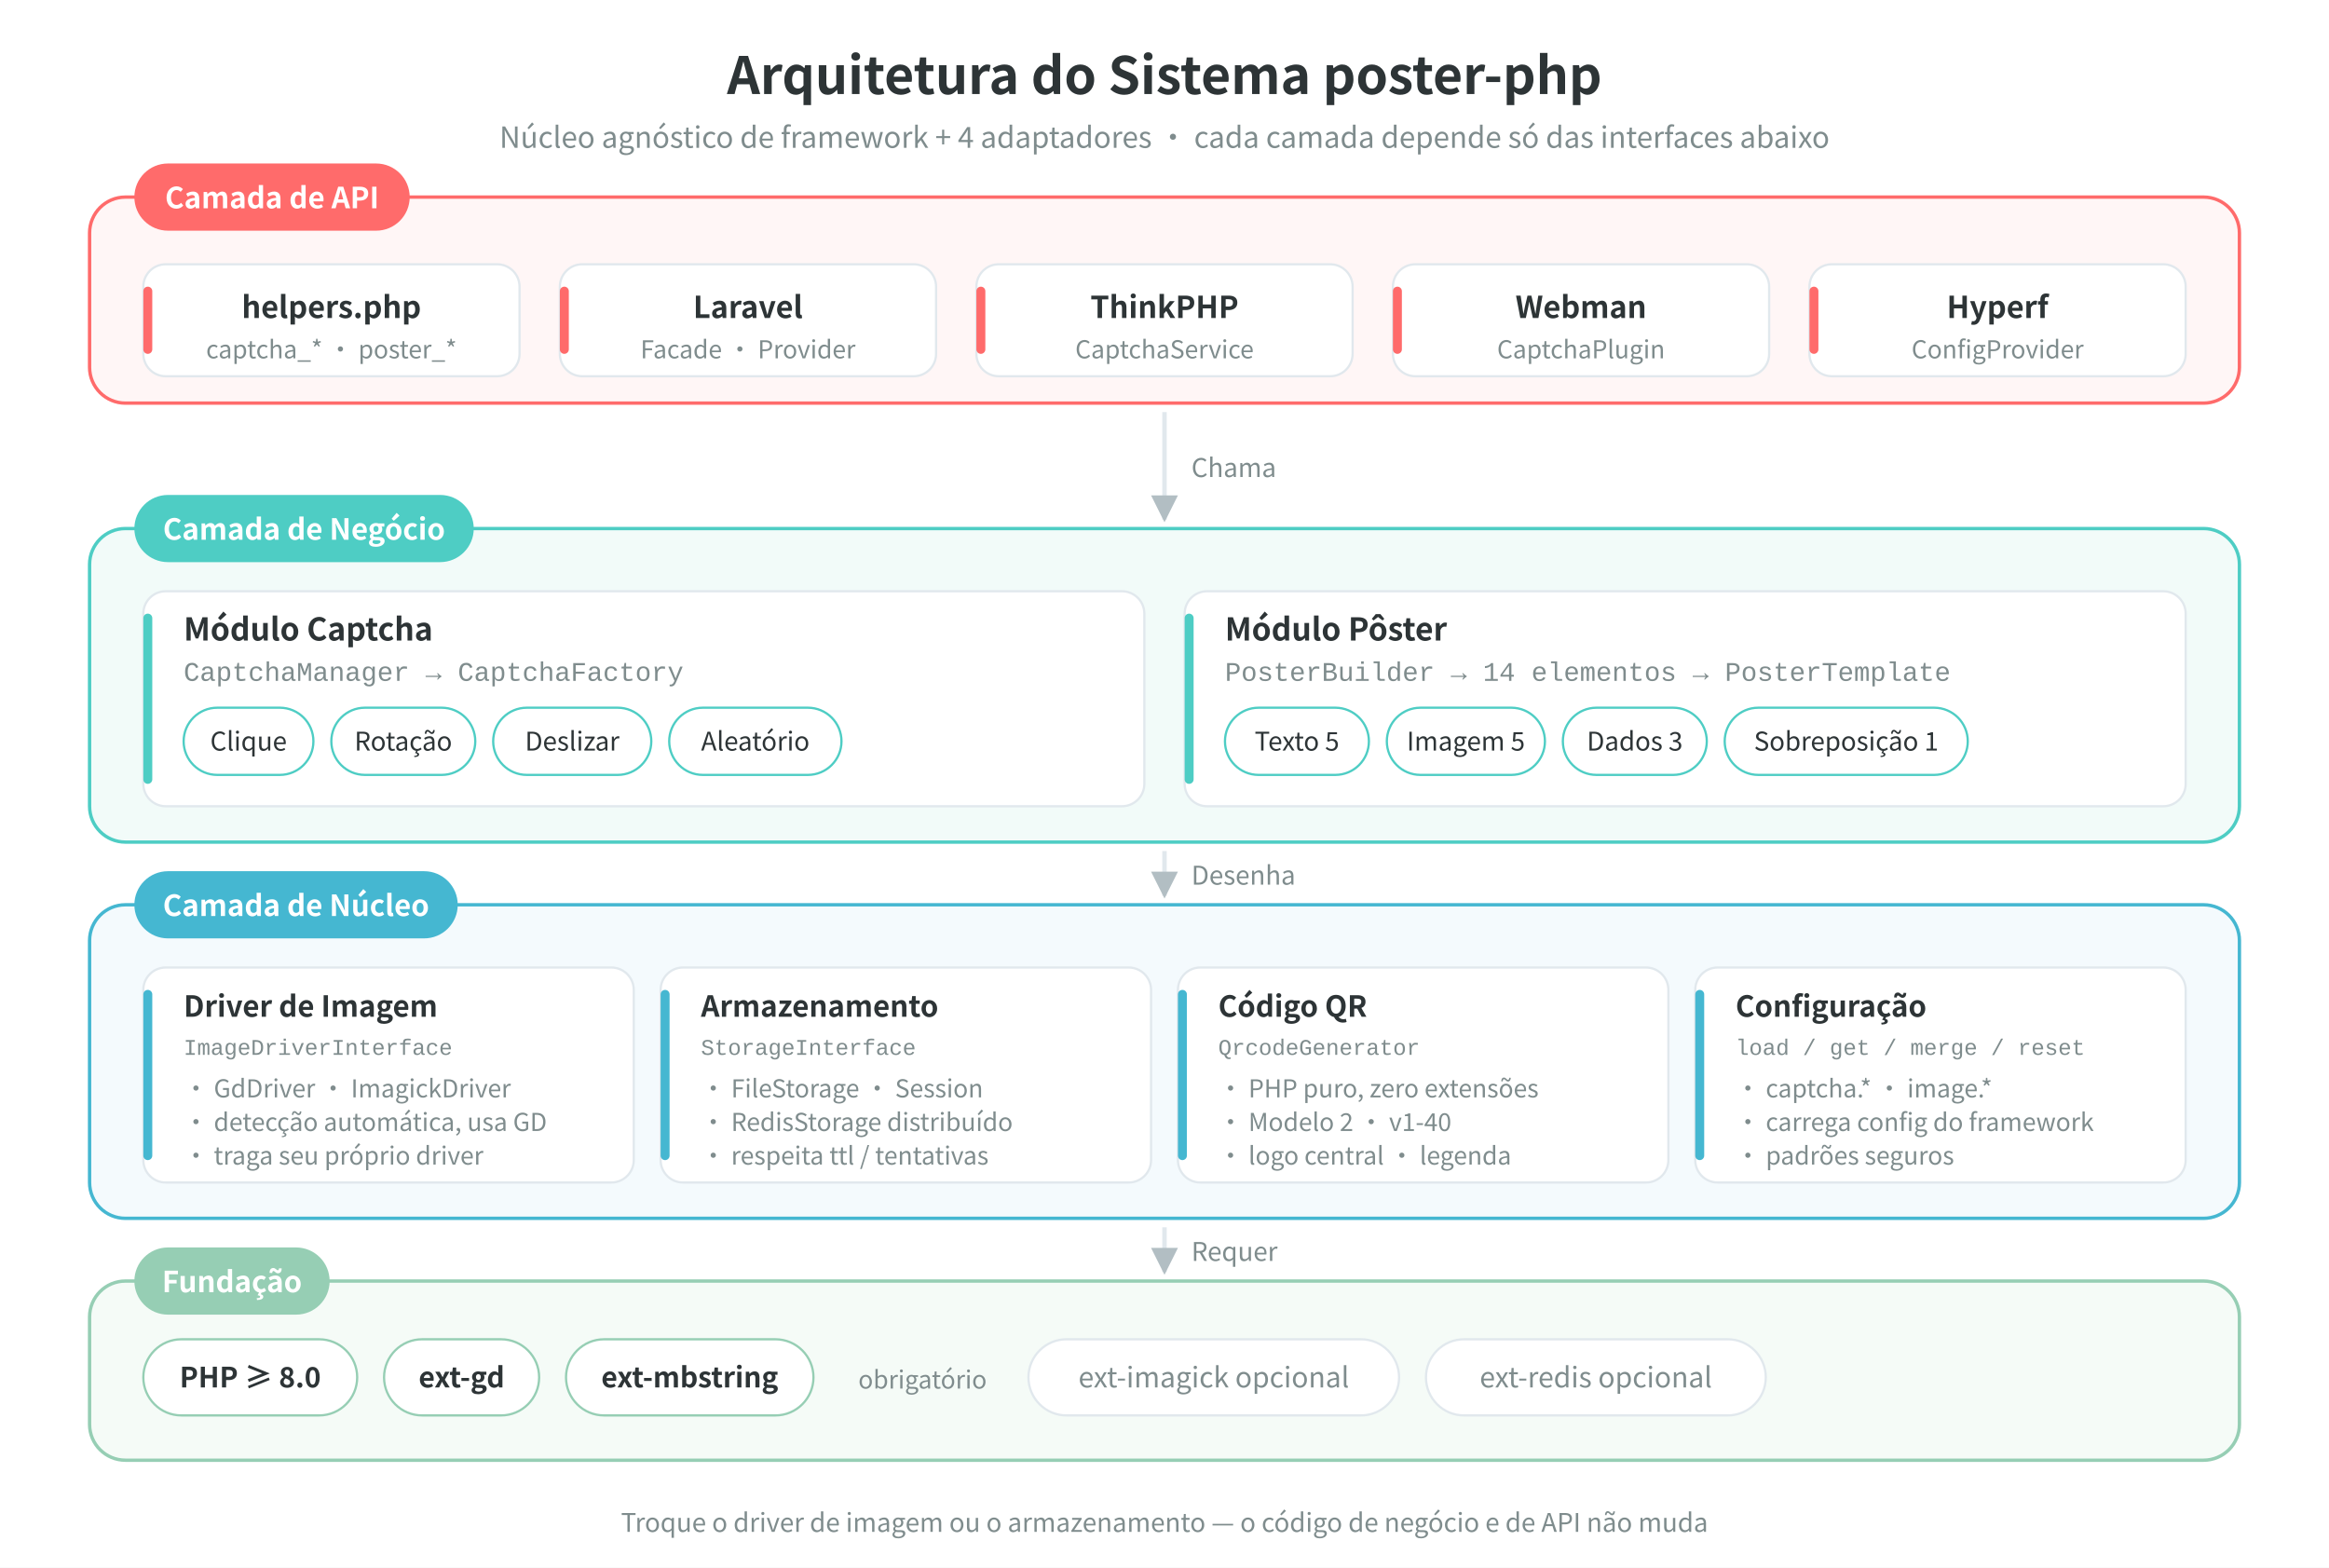
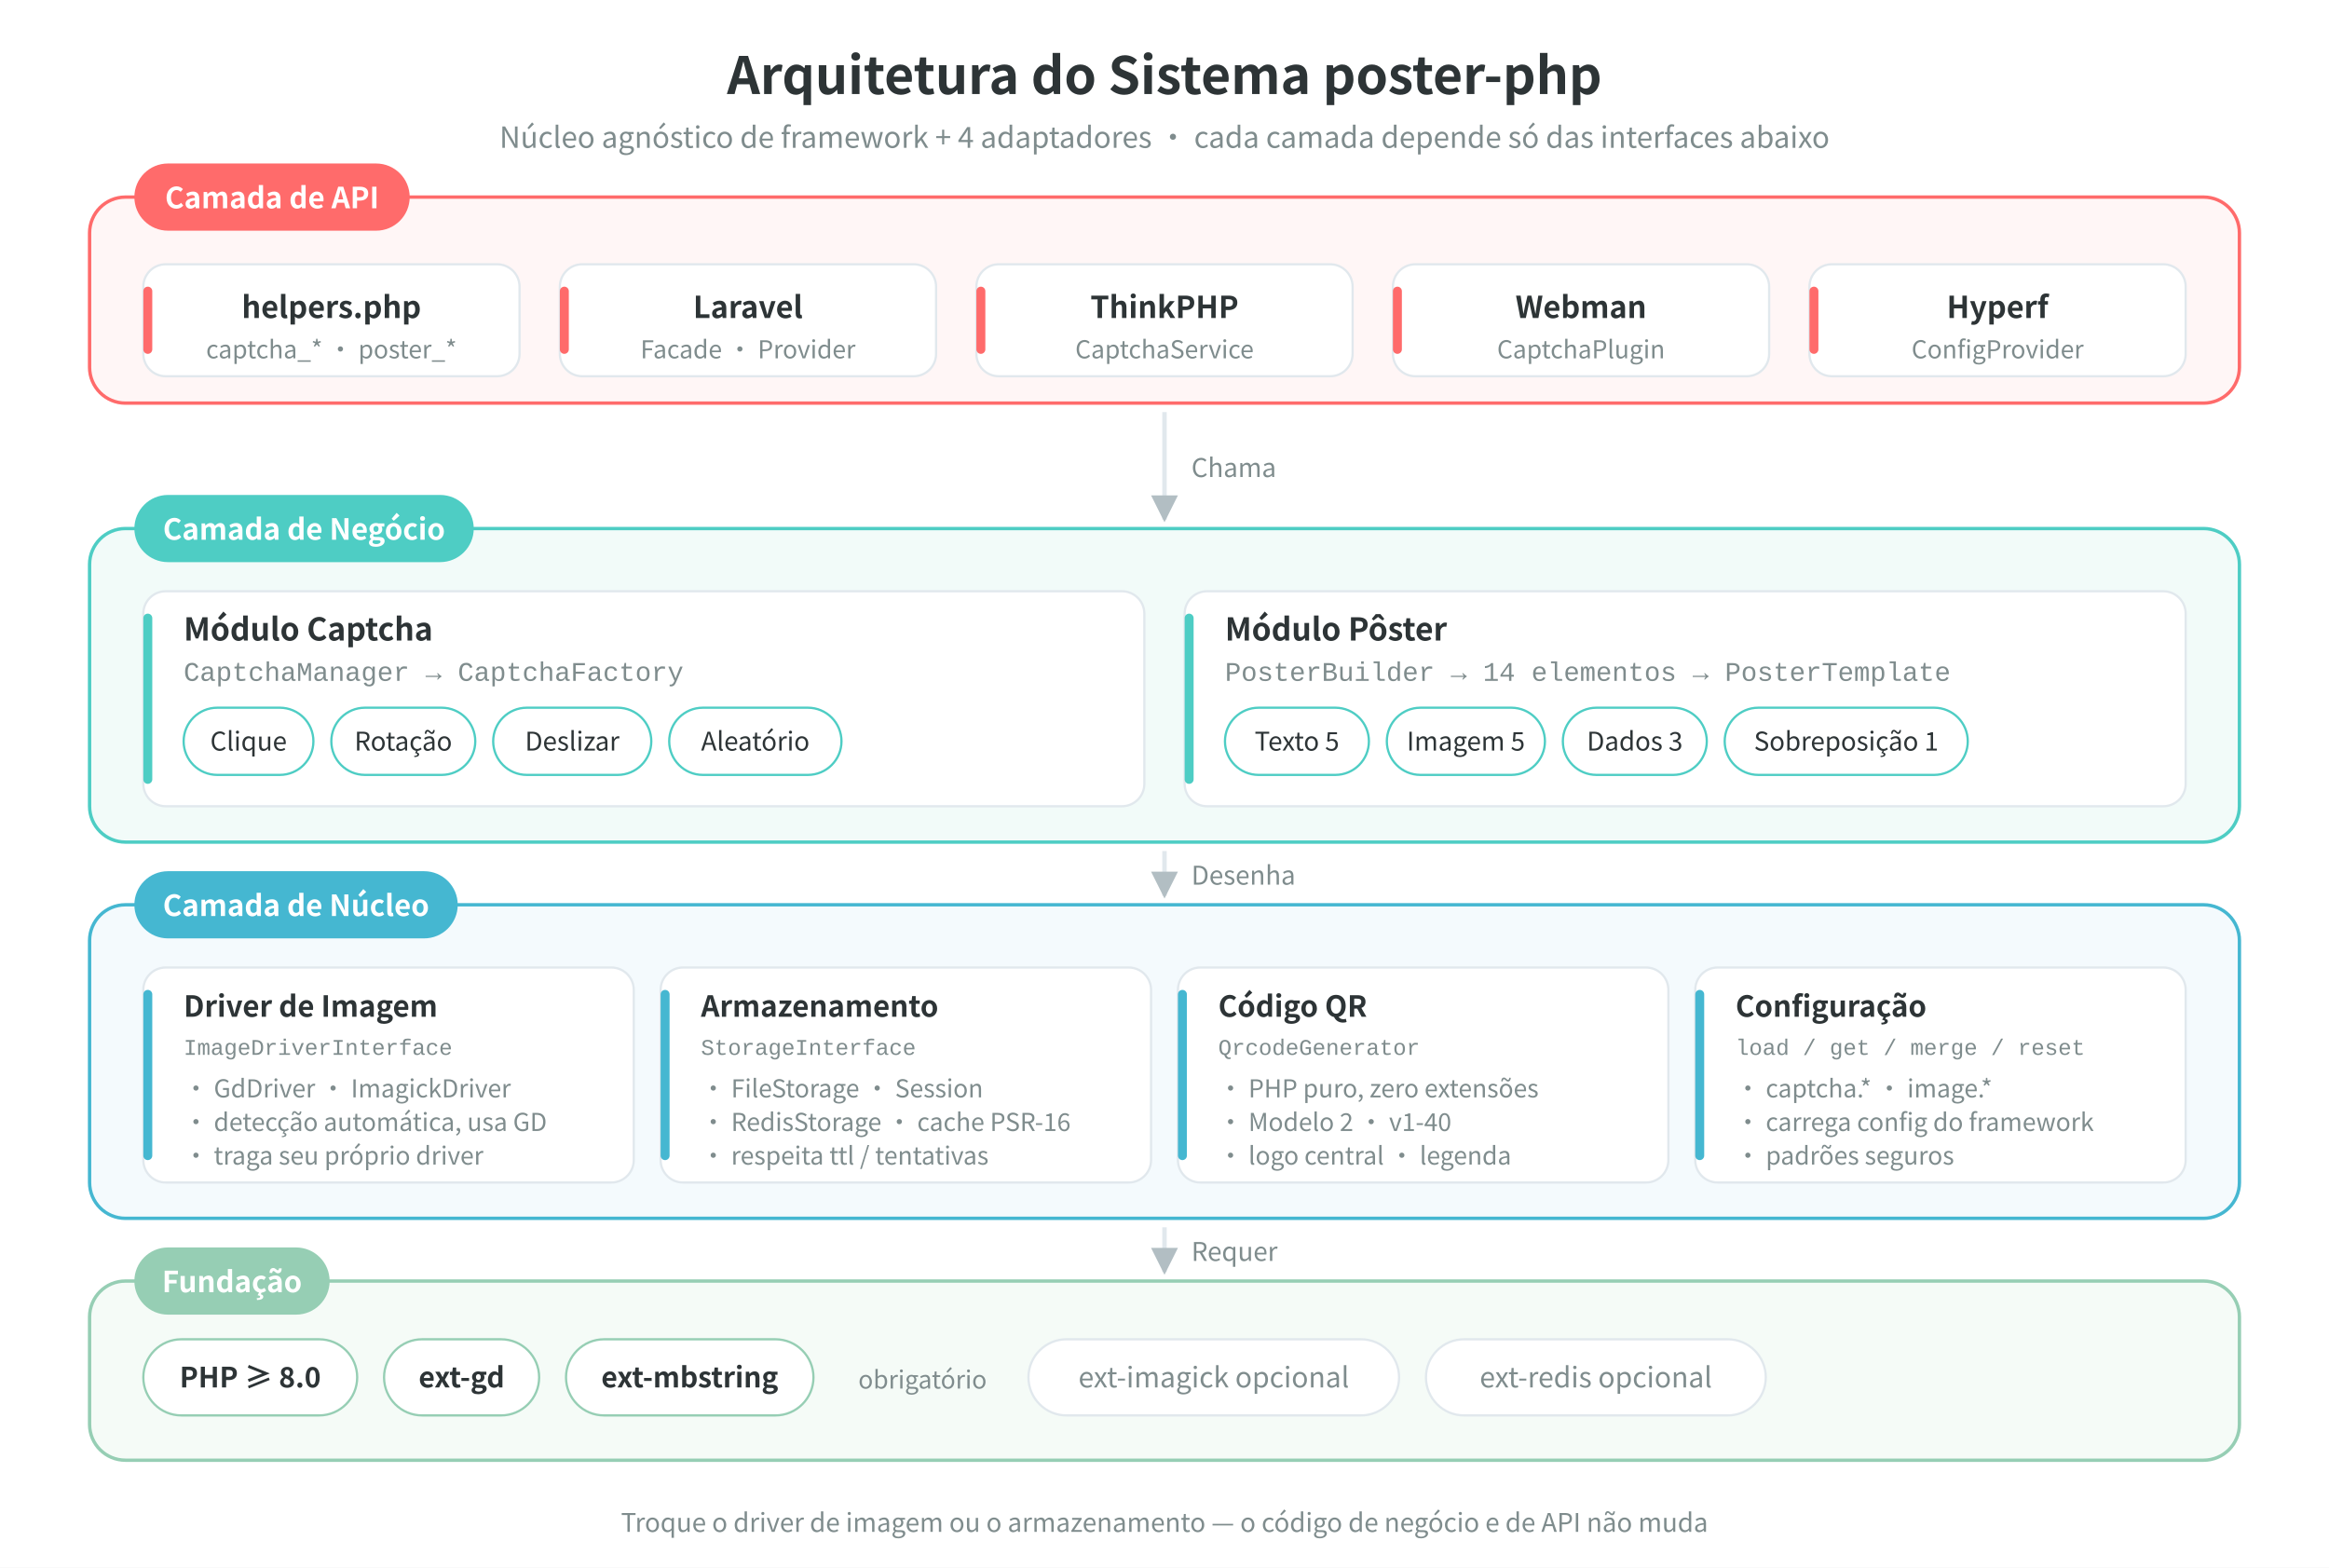
<svg xmlns="http://www.w3.org/2000/svg" viewBox="0 0 1040 700" width="1040" height="700" font-family="-apple-system,BlinkMacSystemFont,'Segoe UI','PingFang SC','Hiragino Sans GB','Microsoft YaHei','Noto Sans CJK SC',sans-serif" role="img" aria-label="Arquitetura do Sistema poster-php">
  <defs>
    <marker id="arrow" viewBox="0 0 10 10" refX="9" refY="5" markerWidth="6" markerHeight="6" orient="auto">
      <path d="M0 0L10 5L0 10Z" fill="#B2BEC3" />
    </marker>
  </defs>
  <rect width="1040" height="700" fill="#FFFFFF" />
  <text x="520" y="42" font-size="23" fill="#2D3436" font-weight="700" text-anchor="middle">Arquitetura do Sistema poster-php</text>
  <text x="520" y="66" font-size="13" fill="#7F8C8D" text-anchor="middle">Núcleo agnóstico de framework + 4 adaptadores · cada camada depende só das interfaces abaixo</text>
  <rect x="40" y="88" width="960" height="92" rx="16" fill="#FFF6F6" stroke="#FF6B6B" stroke-width="1.5" />
  <rect x="60" y="73" width="122.95" height="30" rx="15" fill="#FF6B6B" />
  <text x="121.48" y="93" font-size="13" fill="#FFFFFF" font-weight="700" text-anchor="middle">Camada de API</text>
  <rect x="64" y="118" width="168" height="50" rx="10" fill="#FFFFFF" stroke="#E1E8ED" stroke-width="1" />
  <rect x="64" y="128" width="4" height="30" rx="2" fill="#FF6B6B" />
  <text x="148" y="142" font-size="13.5" fill="#2D3436" font-weight="600" text-anchor="middle">helpers.php</text>
  <text x="148" y="160" font-size="11" fill="#7F8C8D" text-anchor="middle">captcha_* · poster_*</text>
  <rect x="250" y="118" width="168" height="50" rx="10" fill="#FFFFFF" stroke="#E1E8ED" stroke-width="1" />
  <rect x="250" y="128" width="4" height="30" rx="2" fill="#FF6B6B" />
  <text x="334" y="142" font-size="13.5" fill="#2D3436" font-weight="600" text-anchor="middle">Laravel</text>
  <text x="334" y="160" font-size="11" fill="#7F8C8D" text-anchor="middle">Facade · Provider</text>
  <rect x="436" y="118" width="168" height="50" rx="10" fill="#FFFFFF" stroke="#E1E8ED" stroke-width="1" />
  <rect x="436" y="128" width="4" height="30" rx="2" fill="#FF6B6B" />
  <text x="520" y="142" font-size="13.5" fill="#2D3436" font-weight="600" text-anchor="middle">ThinkPHP</text>
  <text x="520" y="160" font-size="11" fill="#7F8C8D" text-anchor="middle">CaptchaService</text>
  <rect x="622" y="118" width="168" height="50" rx="10" fill="#FFFFFF" stroke="#E1E8ED" stroke-width="1" />
  <rect x="622" y="128" width="4" height="30" rx="2" fill="#FF6B6B" />
  <text x="706" y="142" font-size="13.5" fill="#2D3436" font-weight="600" text-anchor="middle">Webman</text>
  <text x="706" y="160" font-size="11" fill="#7F8C8D" text-anchor="middle">CaptchaPlugin</text>
  <rect x="808" y="118" width="168" height="50" rx="10" fill="#FFFFFF" stroke="#E1E8ED" stroke-width="1" />
  <rect x="808" y="128" width="4" height="30" rx="2" fill="#FF6B6B" />
  <text x="892" y="142" font-size="13.5" fill="#2D3436" font-weight="600" text-anchor="middle">Hyperf</text>
  <text x="892" y="160" font-size="11" fill="#7F8C8D" text-anchor="middle">ConfigProvider</text>
  <rect x="40" y="236" width="960" height="140" rx="16" fill="#F2FBF9" stroke="#4ECDC4" stroke-width="1.5" />
  <rect x="60" y="221" width="151.55" height="30" rx="15" fill="#4ECDC4" />
  <text x="135.78" y="241" font-size="13" fill="#FFFFFF" font-weight="700" text-anchor="middle">Camada de Negócio</text>
  <rect x="64" y="264" width="447" height="96" rx="10" fill="#FFFFFF" stroke="#E1E8ED" stroke-width="1" />
  <rect x="64" y="274" width="4" height="76" rx="2" fill="#4ECDC4" />
  <text x="82" y="286" font-size="14" fill="#2D3436" font-weight="600">Módulo Captcha</text>
  <text x="82" y="304" font-size="12" fill="#7F8C8D" font-family="'SFMono-Regular',Consolas,'Liberation Mono',Menlo,monospace">CaptchaManager → CaptchaFactory</text>
  <rect x="82" y="316" width="57.95" height="30" rx="15" fill="#FFFFFF" stroke="#4ECDC4" stroke-width="1" />
  <text x="110.98" y="335.14" font-size="11.5" fill="#2D3436" text-anchor="middle">Clique</text>
  <rect x="147.95" y="316" width="64.28" height="30" rx="15" fill="#FFFFFF" stroke="#4ECDC4" stroke-width="1" />
  <text x="180.09" y="335.14" font-size="11.5" fill="#2D3436" text-anchor="middle">Rotação</text>
  <rect x="220.23" y="316" width="70.6" height="30" rx="15" fill="#FFFFFF" stroke="#4ECDC4" stroke-width="1" />
  <text x="255.53" y="335.14" font-size="11.5" fill="#2D3436" text-anchor="middle">Deslizar</text>
  <rect x="298.83" y="316" width="76.93" height="30" rx="15" fill="#FFFFFF" stroke="#4ECDC4" stroke-width="1" />
  <text x="337.29" y="335.14" font-size="11.5" fill="#2D3436" text-anchor="middle">Aleatório</text>
  <rect x="529" y="264" width="447" height="96" rx="10" fill="#FFFFFF" stroke="#E1E8ED" stroke-width="1" />
  <rect x="529" y="274" width="4" height="76" rx="2" fill="#4ECDC4" />
  <text x="547" y="286" font-size="14" fill="#2D3436" font-weight="600">Módulo Pôster</text>
  <text x="547" y="304" font-size="12" fill="#7F8C8D" font-family="'SFMono-Regular',Consolas,'Liberation Mono',Menlo,monospace">PosterBuilder → 14 elementos → PosterTemplate</text>
  <rect x="547" y="316" width="64.28" height="30" rx="15" fill="#FFFFFF" stroke="#4ECDC4" stroke-width="1" />
  <text x="579.14" y="335.14" font-size="11.5" fill="#2D3436" text-anchor="middle">Texto 5</text>
  <rect x="619.28" y="316" width="70.6" height="30" rx="15" fill="#FFFFFF" stroke="#4ECDC4" stroke-width="1" />
  <text x="654.58" y="335.14" font-size="11.5" fill="#2D3436" text-anchor="middle">Imagem 5</text>
  <rect x="697.88" y="316" width="64.28" height="30" rx="15" fill="#FFFFFF" stroke="#4ECDC4" stroke-width="1" />
  <text x="730.01" y="335.14" font-size="11.5" fill="#2D3436" text-anchor="middle">Dados 3</text>
  <rect x="770.15" y="316" width="108.55" height="30" rx="15" fill="#FFFFFF" stroke="#4ECDC4" stroke-width="1" />
  <text x="824.43" y="335.14" font-size="11.5" fill="#2D3436" text-anchor="middle">Sobreposição 1</text>
  <rect x="40" y="404" width="960" height="140" rx="16" fill="#F4FAFD" stroke="#45B7D1" stroke-width="1.5" />
  <rect x="60" y="389" width="144.4" height="30" rx="15" fill="#45B7D1" />
  <text x="132.2" y="409" font-size="13" fill="#FFFFFF" font-weight="700" text-anchor="middle">Camada de Núcleo</text>
  <rect x="64" y="432" width="219" height="96" rx="10" fill="#FFFFFF" stroke="#E1E8ED" stroke-width="1" />
  <rect x="64" y="442" width="4" height="76" rx="2" fill="#45B7D1" />
  <text x="82" y="454" font-size="13" fill="#2D3436" font-weight="600">Driver de Imagem</text>
  <text x="82" y="471" font-size="10" fill="#7F8C8D" font-family="'SFMono-Regular',Consolas,'Liberation Mono',Menlo,monospace">ImageDriverInterface</text>
  <text x="82" y="490" font-size="11" fill="#7F8C8D">· GdDriver · ImagickDriver</text>
  <text x="82" y="505" font-size="11" fill="#7F8C8D">· detecção automática, usa GD</text>
  <text x="82" y="520" font-size="11" fill="#7F8C8D">· traga seu próprio driver</text>
  <rect x="295" y="432" width="219" height="96" rx="10" fill="#FFFFFF" stroke="#E1E8ED" stroke-width="1" />
  <rect x="295" y="442" width="4" height="76" rx="2" fill="#45B7D1" />
  <text x="313" y="454" font-size="13" fill="#2D3436" font-weight="600">Armazenamento</text>
  <text x="313" y="471" font-size="10" fill="#7F8C8D" font-family="'SFMono-Regular',Consolas,'Liberation Mono',Menlo,monospace">StorageInterface</text>
  <text x="313" y="490" font-size="11" fill="#7F8C8D">· FileStorage · Session</text>
-   <text x="313" y="505" font-size="11" fill="#7F8C8D">· RedisStorage distribuído</text>
+   <text x="313" y="505" font-size="11" fill="#7F8C8D">· RedisStorage · cache PSR-16</text>
  <text x="313" y="520" font-size="11" fill="#7F8C8D">· respeita ttl / tentativas</text>
  <rect x="526" y="432" width="219" height="96" rx="10" fill="#FFFFFF" stroke="#E1E8ED" stroke-width="1" />
  <rect x="526" y="442" width="4" height="76" rx="2" fill="#45B7D1" />
  <text x="544" y="454" font-size="13" fill="#2D3436" font-weight="600">Código QR</text>
  <text x="544" y="471" font-size="10" fill="#7F8C8D" font-family="'SFMono-Regular',Consolas,'Liberation Mono',Menlo,monospace">QrcodeGenerator</text>
  <text x="544" y="490" font-size="11" fill="#7F8C8D">· PHP puro, zero extensões</text>
  <text x="544" y="505" font-size="11" fill="#7F8C8D">· Modelo 2 · v1-40</text>
  <text x="544" y="520" font-size="11" fill="#7F8C8D">· logo central · legenda</text>
  <rect x="757" y="432" width="219" height="96" rx="10" fill="#FFFFFF" stroke="#E1E8ED" stroke-width="1" />
  <rect x="757" y="442" width="4" height="76" rx="2" fill="#45B7D1" />
  <text x="775" y="454" font-size="13" fill="#2D3436" font-weight="600">Configuração</text>
  <text x="775" y="471" font-size="10" fill="#7F8C8D" font-family="'SFMono-Regular',Consolas,'Liberation Mono',Menlo,monospace">load / get / merge / reset</text>
  <text x="775" y="490" font-size="11" fill="#7F8C8D">· captcha.* · image.*</text>
  <text x="775" y="505" font-size="11" fill="#7F8C8D">· carrega config do framework</text>
  <text x="775" y="520" font-size="11" fill="#7F8C8D">· padrões seguros</text>
  <rect x="40" y="572" width="960" height="80" rx="16" fill="#F5FBF7" stroke="#96CEB4" stroke-width="1.5" />
  <rect x="60" y="557" width="87.2" height="30" rx="15" fill="#96CEB4" />
  <text x="103.6" y="577" font-size="13" fill="#FFFFFF" font-weight="700" text-anchor="middle">Fundação</text>
  <rect x="64" y="598" width="95.5" height="34" rx="17" fill="#FFFFFF" stroke="#96CEB4" stroke-width="1" />
  <text x="111.75" y="619.5" font-size="12.5" fill="#2D3436" font-weight="600" text-anchor="middle">PHP ≥ 8.0</text>
  <rect x="171.5" y="598" width="69.25" height="34" rx="17" fill="#FFFFFF" stroke="#96CEB4" stroke-width="1" />
  <text x="206.13" y="619.5" font-size="12.5" fill="#2D3436" font-weight="600" text-anchor="middle">ext-gd</text>
  <rect x="252.75" y="598" width="110.5" height="34" rx="17" fill="#FFFFFF" stroke="#96CEB4" stroke-width="1" />
  <text x="308" y="619.5" font-size="12.5" fill="#2D3436" font-weight="600" text-anchor="middle">ext-mbstring</text>
  <text x="383.25" y="620" font-size="11" fill="#7F8C8D">obrigatório</text>
  <rect x="459.25" y="598" width="165.5" height="34" rx="17" fill="#FFFFFF" stroke="#E1E8ED" stroke-width="1" />
  <text x="542" y="619.5" font-size="12.5" fill="#7F8C8D" text-anchor="middle">ext-imagick opcional</text>
  <rect x="636.75" y="598" width="151.75" height="34" rx="17" fill="#FFFFFF" stroke="#E1E8ED" stroke-width="1" />
  <text x="712.63" y="619.5" font-size="12.5" fill="#7F8C8D" text-anchor="middle">ext-redis opcional</text>
  <line x1="520" y1="184" x2="520" y2="232" stroke="#E1E8ED" stroke-width="2" marker-end="url(#arrow)" />
  <text x="532" y="213" font-size="11.5" fill="#7F8C8D">Chama</text>
  <line x1="520" y1="380" x2="520" y2="400" stroke="#E1E8ED" stroke-width="2" marker-end="url(#arrow)" />
  <text x="532" y="395" font-size="11.5" fill="#7F8C8D">Desenha</text>
  <line x1="520" y1="548" x2="520" y2="568" stroke="#E1E8ED" stroke-width="2" marker-end="url(#arrow)" />
  <text x="532" y="563" font-size="11.5" fill="#7F8C8D">Requer</text>
  <text x="520" y="684" font-size="11.5" fill="#7F8C8D" text-anchor="middle">Troque o driver de imagem ou o armazenamento — o código de negócio e de API não muda</text>
</svg>
